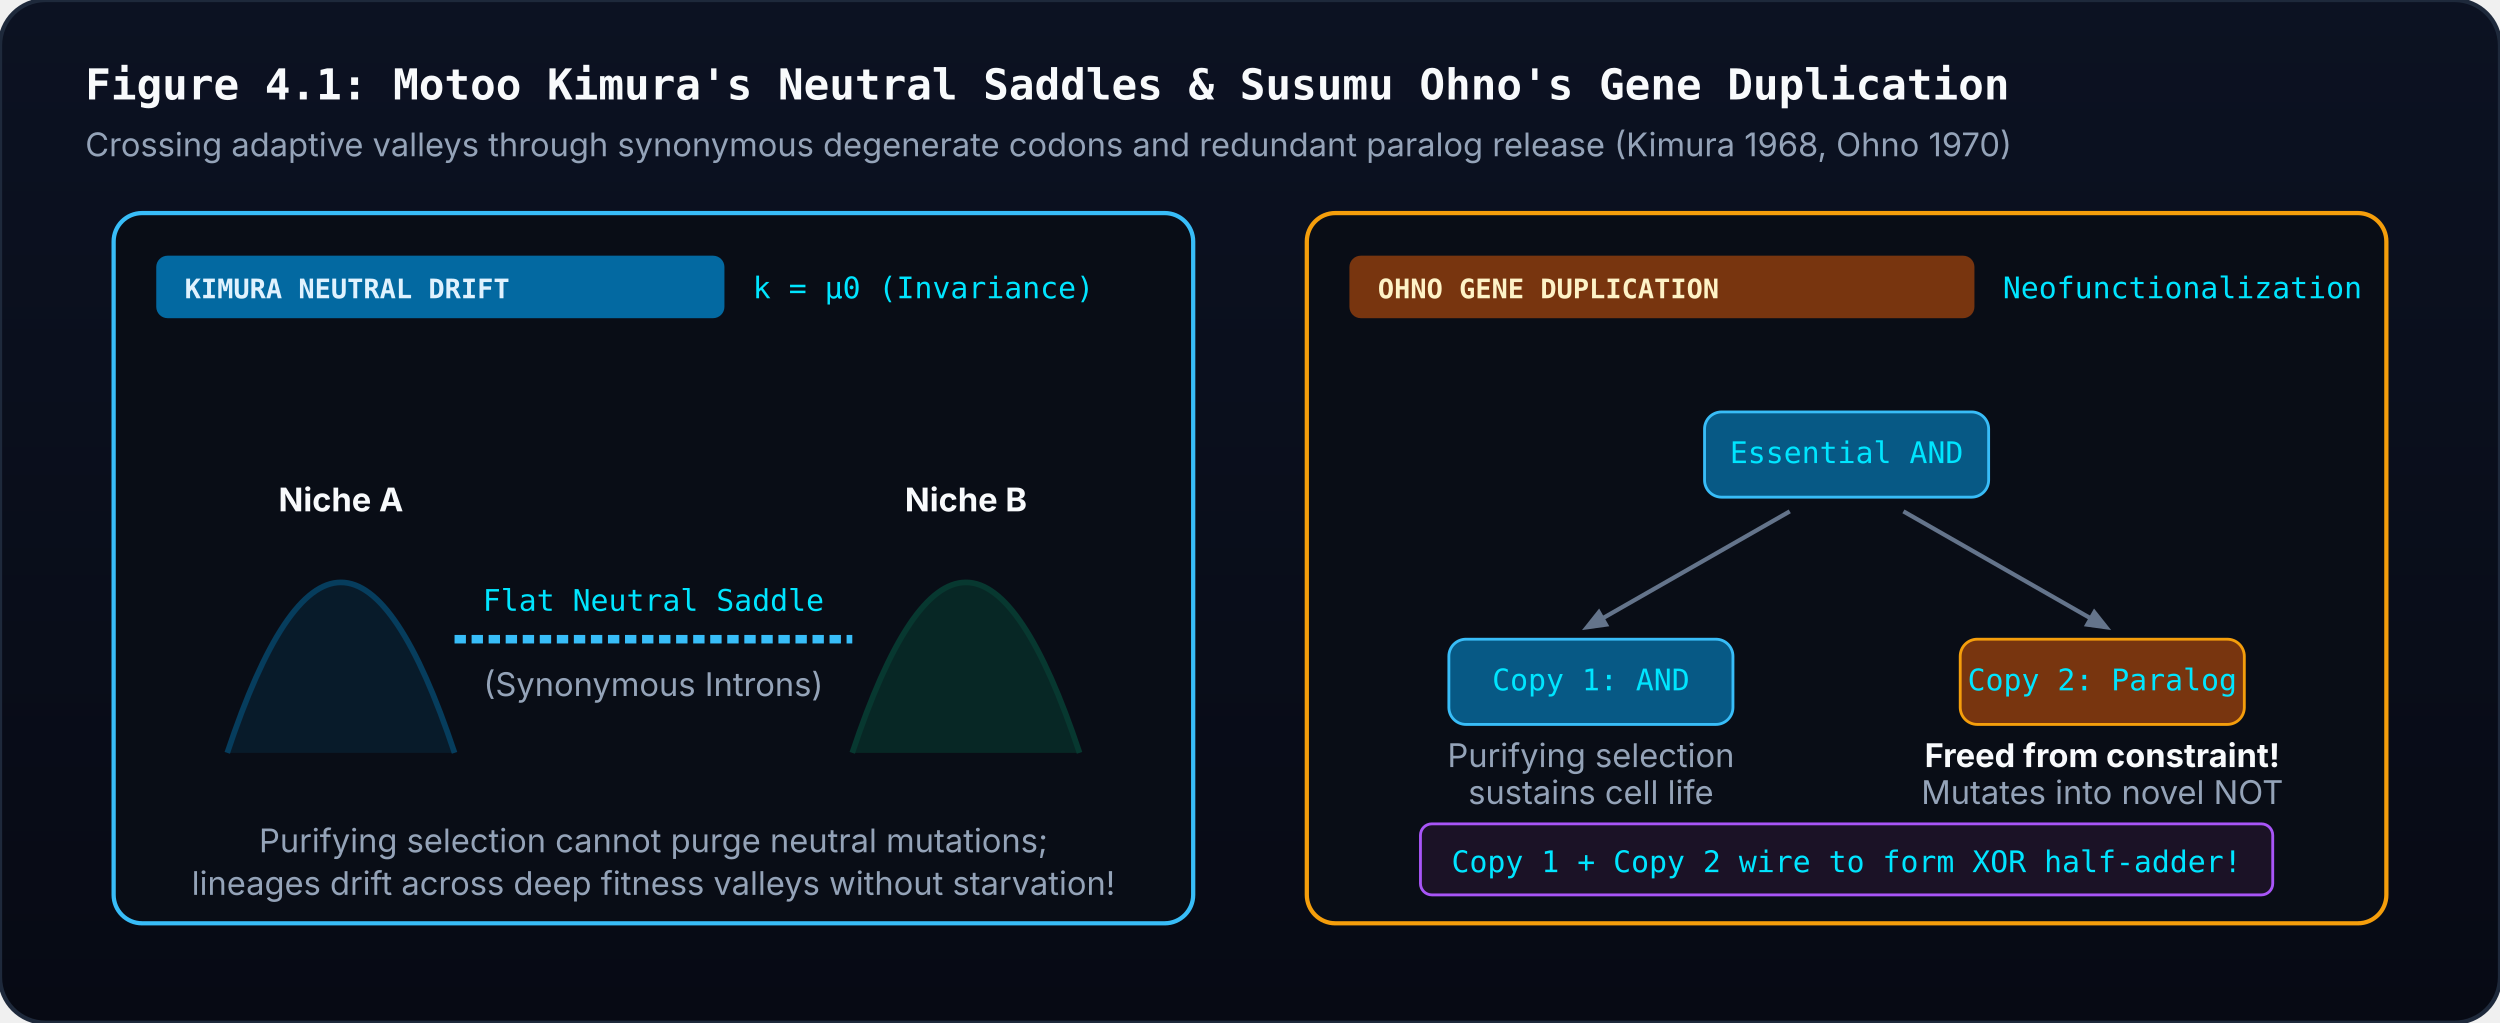
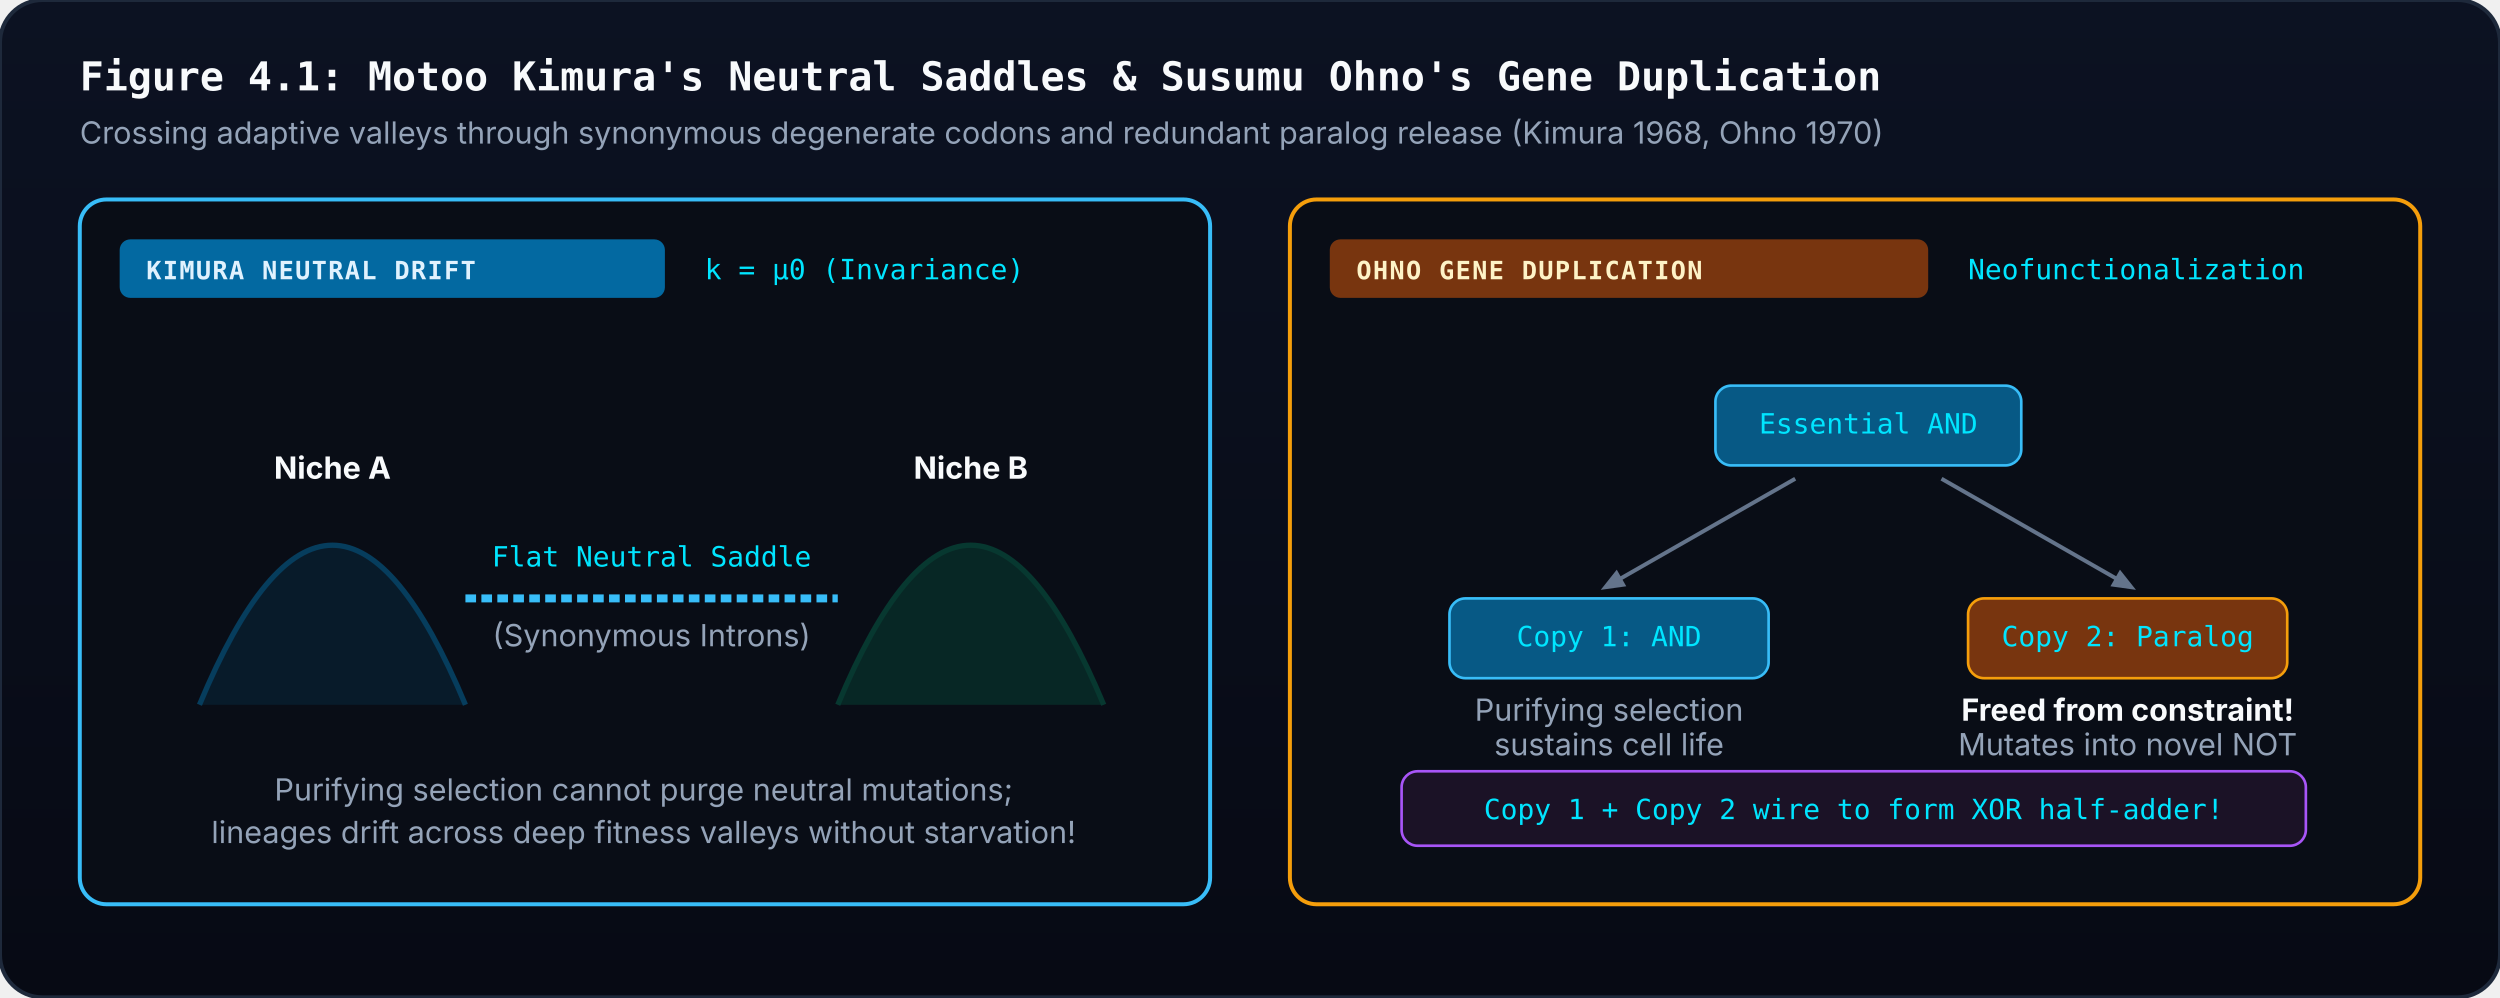
- <svg xmlns="http://www.w3.org/2000/svg" viewBox="0 0 880 360" width="880" height="360" class="w-full h-auto font-sans">
+ <svg xmlns="http://www.w3.org/2000/svg" viewBox="0 0 940 375" width="940" height="375" class="w-full h-auto font-sans">
  <defs>
    <linearGradient id="panelGrad" x1="0%" y1="0%" x2="0%" y2="100%">
      <stop offset="0%" stop-color="#0c1222" />
      <stop offset="100%" stop-color="#070a14" />
    </linearGradient>
    <linearGradient id="cardGrad" x1="0%" y1="0%" x2="0%" y2="100%">
      <stop offset="0%" stop-color="#131c31" />
      <stop offset="100%" stop-color="#0a0f1d" />
    </linearGradient>
    <linearGradient id="cyanGrad" x1="0%" y1="0%" x2="100%" y2="100%">
      <stop offset="0%" stop-color="#00e5ff" />
      <stop offset="100%" stop-color="#0284c7" />
    </linearGradient>
    <linearGradient id="emeraldGrad" x1="0%" y1="0%" x2="100%" y2="100%">
      <stop offset="0%" stop-color="#10b981" />
      <stop offset="100%" stop-color="#047857" />
    </linearGradient>
    <linearGradient id="roseGrad" x1="0%" y1="0%" x2="100%" y2="100%">
      <stop offset="0%" stop-color="#f43f5e" />
      <stop offset="100%" stop-color="#be123c" />
    </linearGradient>
    <linearGradient id="amberGrad" x1="0%" y1="0%" x2="100%" y2="100%">
      <stop offset="0%" stop-color="#f59e0b" />
      <stop offset="100%" stop-color="#b45309" />
    </linearGradient>
    <linearGradient id="purpleGrad" x1="0%" y1="0%" x2="100%" y2="100%">
      <stop offset="0%" stop-color="#a855f7" />
      <stop offset="100%" stop-color="#6b21a8" />
    </linearGradient>
    <marker id="arrow-cyan" viewBox="0 0 10 10" refX="6" refY="5" markerWidth="6" markerHeight="6" orient="auto-start-reverse">
      <path d="M 0 1 L 10 5 L 0 9 z" fill="#00e5ff" />
    </marker>
    <marker id="arrow-emerald" viewBox="0 0 10 10" refX="6" refY="5" markerWidth="6" markerHeight="6" orient="auto-start-reverse">
      <path d="M 0 1 L 10 5 L 0 9 z" fill="#10b981" />
    </marker>
    <marker id="arrow-rose" viewBox="0 0 10 10" refX="6" refY="5" markerWidth="6" markerHeight="6" orient="auto-start-reverse">
      <path d="M 0 1 L 10 5 L 0 9 z" fill="#f43f5e" />
    </marker>
    <marker id="arrow-amber" viewBox="0 0 10 10" refX="6" refY="5" markerWidth="6" markerHeight="6" orient="auto-start-reverse">
      <path d="M 0 1 L 10 5 L 0 9 z" fill="#f59e0b" />
    </marker>
    <marker id="arrow-purple" viewBox="0 0 10 10" refX="6" refY="5" markerWidth="6" markerHeight="6" orient="auto-start-reverse">
      <path d="M 0 1 L 10 5 L 0 9 z" fill="#a855f7" />
    </marker>
    <marker id="arrow-slate" viewBox="0 0 10 10" refX="6" refY="5" markerWidth="6" markerHeight="6" orient="auto-start-reverse">
      <path d="M 0 1 L 10 5 L 0 9 z" fill="#64748b" />
    </marker>
    <filter id="glow-cyan" x="-20%" y="-20%" width="140%" height="140%">
      <feGaussianBlur stdDeviation="3" result="blur" />
      <feComposite in="SourceGraphic" in2="blur" operator="over" />
    </filter>
    <filter id="glow-emerald" x="-20%" y="-20%" width="140%" height="140%">
      <feGaussianBlur stdDeviation="3" result="blur" />
      <feComposite in="SourceGraphic" in2="blur" operator="over" />
    </filter>
  </defs>
  <style>
-     .title { font-family: 'Cascadia Code', Consolas, monospace; font-size: 15px; font-weight: bold; fill: #f8fafc; }
-     .subtitle { font-family: 'Inter', system-ui, sans-serif; font-size: 11.5px; fill: #94a3b8; }
-     .label { font-family: 'Inter', system-ui, sans-serif; font-size: 11px; fill: #cbd5e1; }
-     .label-bold { font-family: 'Inter', system-ui, sans-serif; font-size: 11.5px; font-weight: bold; fill: #f8fafc; }
-     .code { font-family: 'Cascadia Code', Consolas, monospace; font-size: 10.5px; fill: #00e5ff; }
-     .badge { font-family: 'Cascadia Code', Consolas, monospace; font-size: 9.5px; font-weight: bold; }
+     .title { font-family: ui-monospace, 'Cascadia Code', Consolas, 'SF Mono', monospace; font-size: 15px; font-weight: bold; fill: #f8fafc; }
+     .subtitle { font-family: system-ui, -apple-system, 'Inter', sans-serif; font-size: 11.5px; fill: #94a3b8; }
+     .label { font-family: system-ui, -apple-system, 'Inter', sans-serif; font-size: 11px; fill: #cbd5e1; }
+     .label-bold { font-family: system-ui, -apple-system, 'Inter', sans-serif; font-size: 11.5px; font-weight: bold; fill: #f8fafc; }
+     .code { font-family: ui-monospace, 'Cascadia Code', Consolas, 'SF Mono', monospace; font-size: 10.5px; fill: #00e5ff; }
+     .badge { font-family: ui-monospace, 'Cascadia Code', Consolas, 'SF Mono', monospace; font-size: 9.5px; font-weight: bold; letter-spacing: 0.5px; }
  </style>
-   <rect width="880" height="360" rx="16" fill="url(#panelGrad)" stroke="#1e293b" stroke-width="1.5" />
-   <g transform="translate(30, 35)">
+   <rect width="940" height="375" rx="16" fill="url(#panelGrad)" stroke="#1e293b" stroke-width="1.5" />
+   <g transform="translate(30, 34)">
    <text class="title">Figure 4.1: Motoo Kimura's Neutral Saddles &amp; Susumu Ohno's Gene Duplication</text>
    <text y="20" class="subtitle">Crossing adaptive valleys through synonymous degenerate codons and redundant paralog release (Kimura 1968, Ohno 1970)</text>
  </g>
-   <g transform="translate(40, 75)">
-     <rect width="380" height="250" rx="10" fill="#090d16" stroke="#38bdf8" stroke-width="1.5" />
-     <rect x="15" y="15" width="200" height="22" rx="4" fill="#0369a1" />
+   <g transform="translate(30, 75)">
+     <rect width="425" height="265" rx="10" fill="#090d16" stroke="#38bdf8" stroke-width="1.5" />
+     <rect x="15" y="15" width="205" height="22" rx="4" fill="#0369a1" />
    <text x="25" y="30" class="badge" fill="#e0f2fe">KIMURA NEUTRAL DRIFT</text>
-     <text x="225" y="30" class="code" fill="#38bdf8">k = μ0 (Invariance)</text>
-     <g transform="translate(30, 60)">
-       <path d="M 10 130 Q 50 10 90 130" stroke="#0284c7" stroke-width="2" fill="#082f49" opacity="0.4" />
-       <text x="50" y="45" class="label-bold" fill="#38bdf8" text-anchor="middle">Niche A</text>
-       <path d="M 90 90 L 230 90" stroke="#38bdf8" stroke-width="3" stroke-dasharray="4 2" />
-       <text x="160" y="80" class="code" font-size="10" fill="#38bdf8" text-anchor="middle">Flat Neutral Saddle</text>
-       <text x="160" y="110" class="subtitle" font-size="9.5" text-anchor="middle">(Synonymous Introns)</text>
-       <path d="M 230 130 Q 270 10 310 130" stroke="#047857" stroke-width="2" fill="#064e3b" opacity="0.4" />
-       <text x="270" y="45" class="label-bold" fill="#10b981" text-anchor="middle">Niche B</text>
+     <text x="235" y="30" class="code" fill="#38bdf8">k = μ0 (Invariance)</text>
+     <g transform="translate(35, 60)">
+       <path d="M 10 130 Q 60 10 110 130" stroke="#0284c7" stroke-width="2" fill="#082f49" opacity="0.4" />
+       <text x="60" y="45" class="label-bold" fill="#38bdf8" text-anchor="middle">Niche A</text>
+       <path d="M 110 90 L 250 90" stroke="#38bdf8" stroke-width="3" stroke-dasharray="4 2" />
+       <text x="180" y="78" class="code" font-size="10.5" fill="#38bdf8" text-anchor="middle">Flat Neutral Saddle</text>
+       <text x="180" y="108" class="subtitle" font-size="9.5" text-anchor="middle">(Synonymous Introns)</text>
+       <path d="M 250 130 Q 300 10 350 130" stroke="#047857" stroke-width="2" fill="#064e3b" opacity="0.4" />
+       <text x="300" y="45" class="label-bold" fill="#10b981" text-anchor="middle">Niche B</text>
    </g>
-     <text x="190" y="225" class="subtitle" font-size="10" text-anchor="middle" fill="#94a3b8">Purifying selection cannot purge neutral mutations;</text>
-     <text x="190" y="240" class="subtitle" font-size="10" text-anchor="middle" fill="#94a3b8">lineages drift across deep fitness valleys without starvation!</text>
+     <text x="212" y="226" class="subtitle" font-size="10" text-anchor="middle" fill="#94a3b8">Purifying selection cannot purge neutral mutations;</text>
+     <text x="212" y="242" class="subtitle" font-size="10" text-anchor="middle" fill="#94a3b8">lineages drift across deep fitness valleys without starvation!</text>
  </g>
-   <g transform="translate(460, 75)">
-     <rect width="380" height="250" rx="10" fill="#090d16" stroke="#f59e0b" stroke-width="1.5" />
-     <rect x="15" y="15" width="220" height="22" rx="4" fill="#78350f" />
+   <g transform="translate(485, 75)">
+     <rect width="425" height="265" rx="10" fill="#090d16" stroke="#f59e0b" stroke-width="1.5" />
+     <rect x="15" y="15" width="225" height="22" rx="4" fill="#78350f" />
    <text x="25" y="30" class="badge" fill="#fef3c7">OHNO GENE DUPLICATION</text>
-     <text x="245" y="30" class="code" fill="#f59e0b">Neofunctionalization</text>
-     <g transform="translate(30, 60)">
-       <rect x="110" y="10" width="100" height="30" rx="6" fill="#075985" stroke="#38bdf8" />
-       <text x="160" y="28" class="code" font-size="10" fill="#fff" text-anchor="middle">Essential AND</text>
-       <path d="M 140 45 L 70 85" stroke="#64748b" stroke-width="1.5" marker-end="url(#arrow-slate)" />
-       <path d="M 180 45 L 250 85" stroke="#64748b" stroke-width="1.5" marker-end="url(#arrow-slate)" />
-       <rect x="20" y="90" width="100" height="30" rx="6" fill="#075985" stroke="#38bdf8" />
-       <text x="70" y="108" class="code" font-size="10" fill="#fff" text-anchor="middle">Copy 1: AND</text>
-       <text x="70" y="135" class="subtitle" font-size="9" text-anchor="middle">Purifying selection</text>
-       <text x="70" y="148" class="subtitle" font-size="9" text-anchor="middle">sustains cell life</text>
-       <rect x="200" y="90" width="100" height="30" rx="6" fill="#78350f" stroke="#f59e0b" />
-       <text x="250" y="108" class="code" font-size="10" fill="#fff" text-anchor="middle">Copy 2: Paralog</text>
-       <text x="250" y="135" class="label-bold" font-size="9" fill="#facc15" text-anchor="middle">Freed from constraint!</text>
-       <text x="250" y="148" class="subtitle" font-size="9" text-anchor="middle">Mutates into novel NOT</text>
+     <text x="255" y="30" class="code" fill="#f59e0b">Neofunctionalization</text>
+     <g transform="translate(35, 60)">
+       <rect x="125" y="10" width="115" height="30" rx="6" fill="#075985" stroke="#38bdf8" />
+       <text x="182.5" y="28" class="code" font-size="10" fill="#fff" text-anchor="middle">Essential AND</text>
+       <path d="M 155 45 L 85 85" stroke="#64748b" stroke-width="1.5" marker-end="url(#arrow-slate)" />
+       <path d="M 210 45 L 280 85" stroke="#64748b" stroke-width="1.5" marker-end="url(#arrow-slate)" />
+       <rect x="25" y="90" width="120" height="30" rx="6" fill="#075985" stroke="#38bdf8" />
+       <text x="85" y="108" class="code" font-size="10" fill="#fff" text-anchor="middle">Copy 1: AND</text>
+       <text x="85" y="136" class="subtitle" font-size="9.5" text-anchor="middle">Purifying selection</text>
+       <text x="85" y="149" class="subtitle" font-size="9.5" text-anchor="middle">sustains cell life</text>
+       <rect x="220" y="90" width="120" height="30" rx="6" fill="#78350f" stroke="#f59e0b" />
+       <text x="280" y="108" class="code" font-size="10" fill="#fff" text-anchor="middle">Copy 2: Paralog</text>
+       <text x="280" y="136" class="label-bold" font-size="9.5" fill="#facc15" text-anchor="middle">Freed from constraint!</text>
+       <text x="280" y="149" class="subtitle" font-size="9.5" text-anchor="middle">Mutates into novel NOT</text>
    </g>
-     <rect x="40" y="215" width="300" height="25" rx="4" fill="#1b1226" stroke="#a855f7" stroke-width="1" />
-     <text x="190" y="232" class="code" font-size="10" fill="#d8b4fe" text-anchor="middle">Copy 1 + Copy 2 wire to form XOR half-adder!</text>
+     <rect x="42" y="215" width="340" height="28" rx="6" fill="#1b1226" stroke="#a855f7" stroke-width="1" />
+     <text x="212" y="233" class="code" font-size="10.5" fill="#d8b4fe" text-anchor="middle">Copy 1 + Copy 2 wire to form XOR half-adder!</text>
  </g>
</svg>
